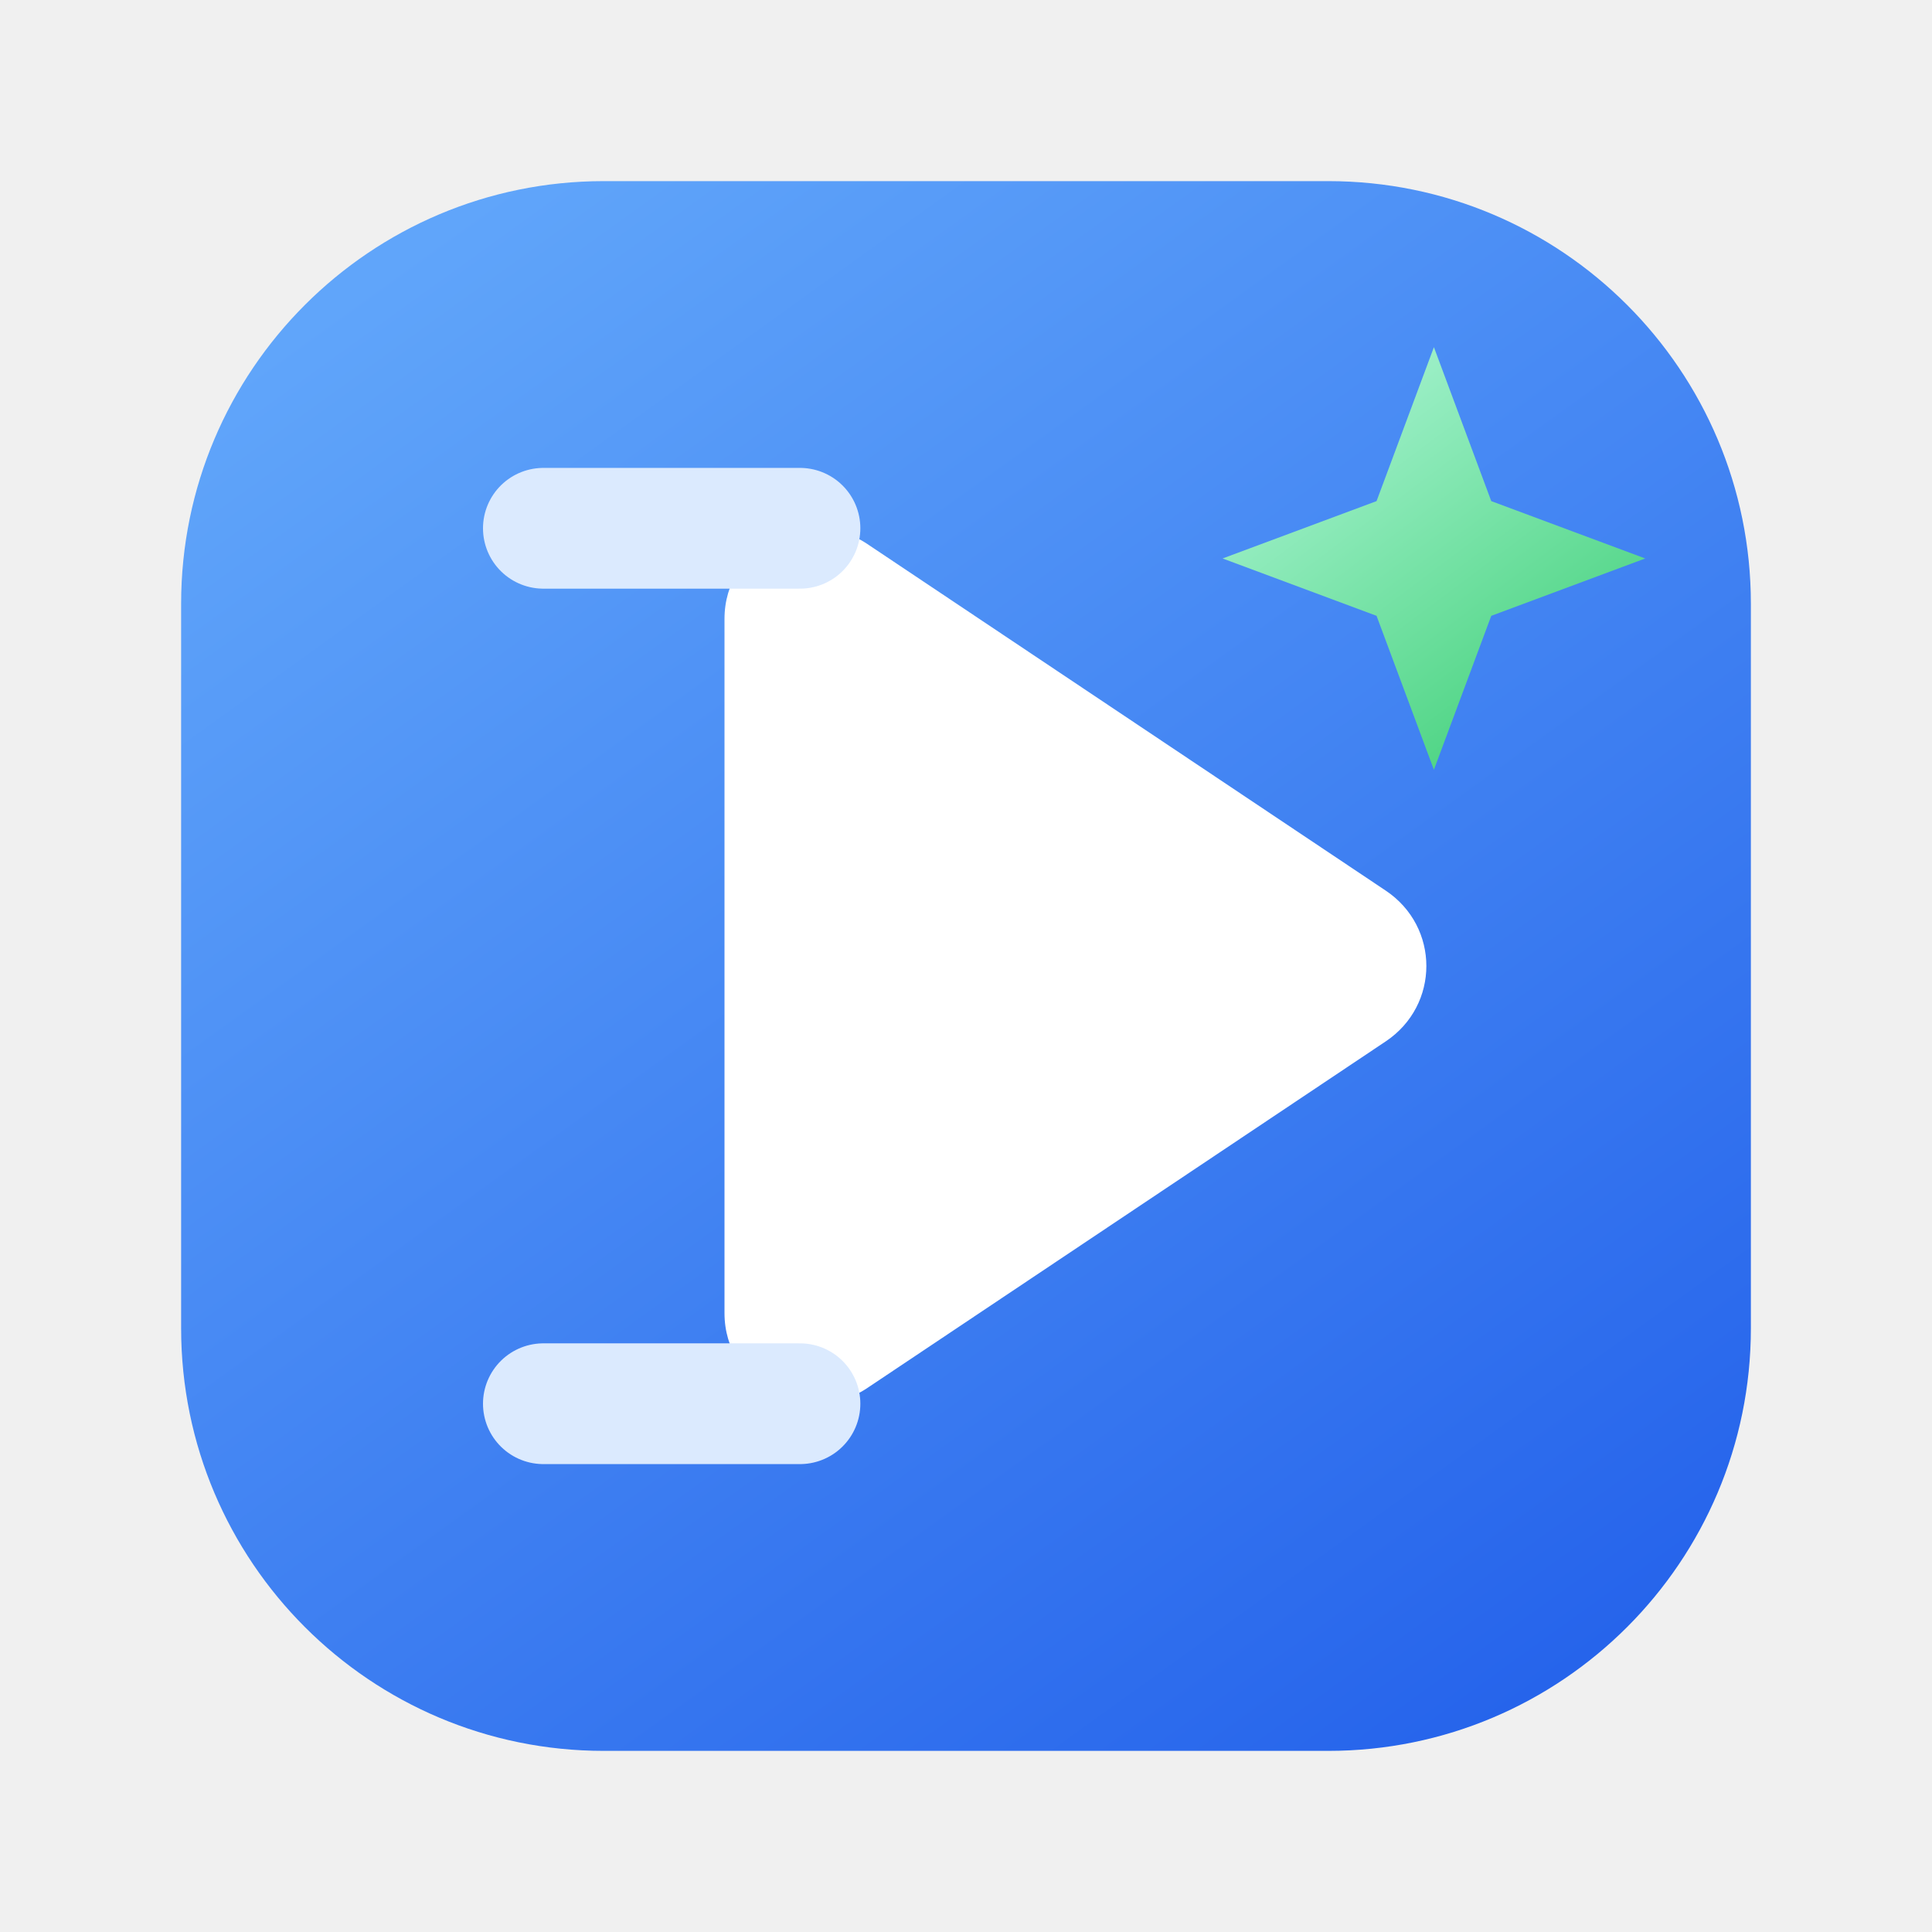
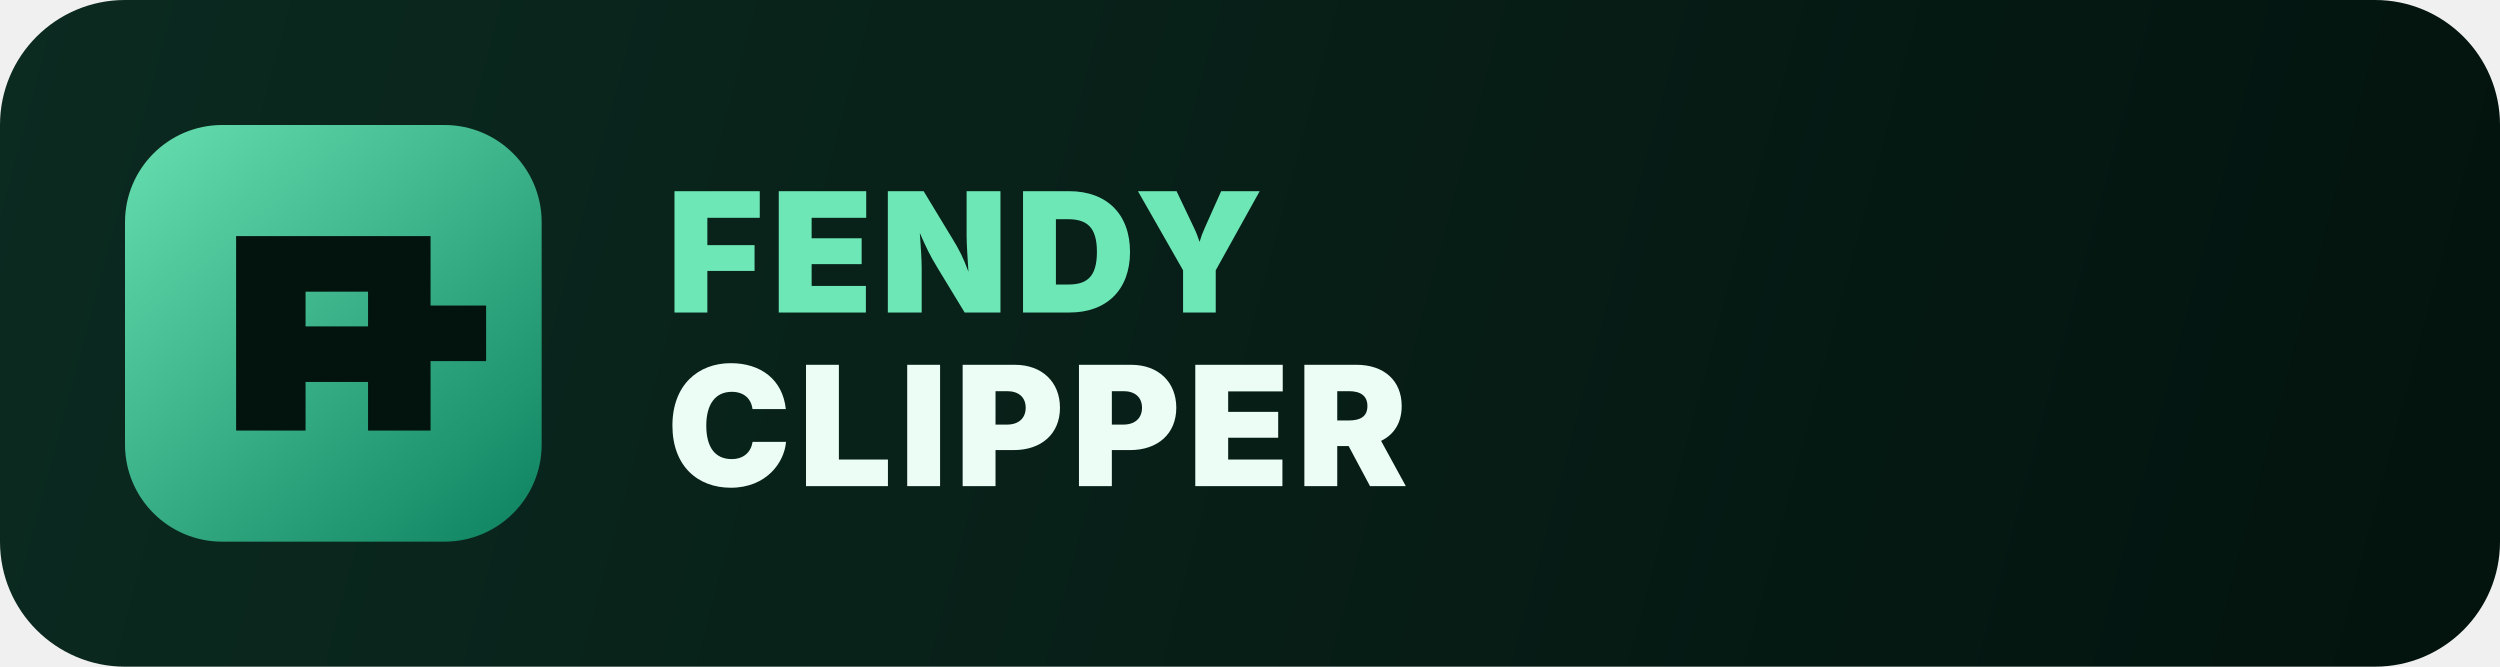
- <svg xmlns="http://www.w3.org/2000/svg" viewBox="0 0 64 64" role="img" aria-labelledby="title desc">
+ <svg xmlns="http://www.w3.org/2000/svg" viewBox="0 0 360 96" role="img" aria-labelledby="title desc">
  <defs>
-     <linearGradient id="bg" x1="14" y1="8" x2="50" y2="58" gradientUnits="userSpaceOnUse">
-       <stop offset="0" stop-color="#60A5FA" />
-       <stop offset="1" stop-color="#2563EB" />
+     <linearGradient id="mark" x1="16" y1="10" x2="82" y2="86" gradientUnits="userSpaceOnUse">
+       <stop offset="0" stop-color="#6EE7B7" />
+       <stop offset="1" stop-color="#047857" />
    </linearGradient>
-     <linearGradient id="spark" x1="44" y1="12" x2="56" y2="28" gradientUnits="userSpaceOnUse">
-       <stop offset="0" stop-color="#A7F3D0" />
-       <stop offset="1" stop-color="#22C55E" />
+     <linearGradient id="panel" x1="0" y1="0" x2="360" y2="96" gradientUnits="userSpaceOnUse">
+       <stop offset="0" stop-color="#0B2A20" />
+       <stop offset="1" stop-color="#03130E" />
    </linearGradient>
  </defs>
-   <rect x="6" y="6" width="52" height="52" rx="14" fill="url(#bg)" />
-   <path d="M24 20.5v23c0 2.4 2.7 3.8 4.7 2.5l17.2-11.5c1.8-1.2 1.8-3.8 0-5L28.7 18c-2-1.3-4.7.1-4.7 2.5Z" fill="#FFFFFF" />
-   <path d="M18 17.5h8.5M18 46.5h8.5" stroke="#DBEAFE" stroke-width="4" stroke-linecap="round" />
-   <path d="M47.5 11.5l1.9 5.1 5.1 1.9-5.1 1.9-1.9 5.1-1.9-5.1-5.1-1.9 5.1-1.9 1.9-5.1Z" fill="url(#spark)" />
+   <rect width="360" height="96" rx="18" fill="url(#panel)" />
+   <rect x="18" y="18" width="60" height="60" rx="14" fill="url(#mark)" />
+   <path d="M34 62V34h25v8H44v5h13v8H44v7H34Zm28 0h-9V34h9v10h8v8h-8v10Z" fill="#03130E" />
+   <text x="96" y="45" fill="#6EE7B7" font-family="Inter, Arial, sans-serif" font-size="24" font-weight="900" letter-spacing="1">FENDY</text>
+   <text x="96" y="70" fill="#ECFDF5" font-family="Inter, Arial, sans-serif" font-size="24" font-weight="900" letter-spacing="1">CLIPPER</text>
</svg>
